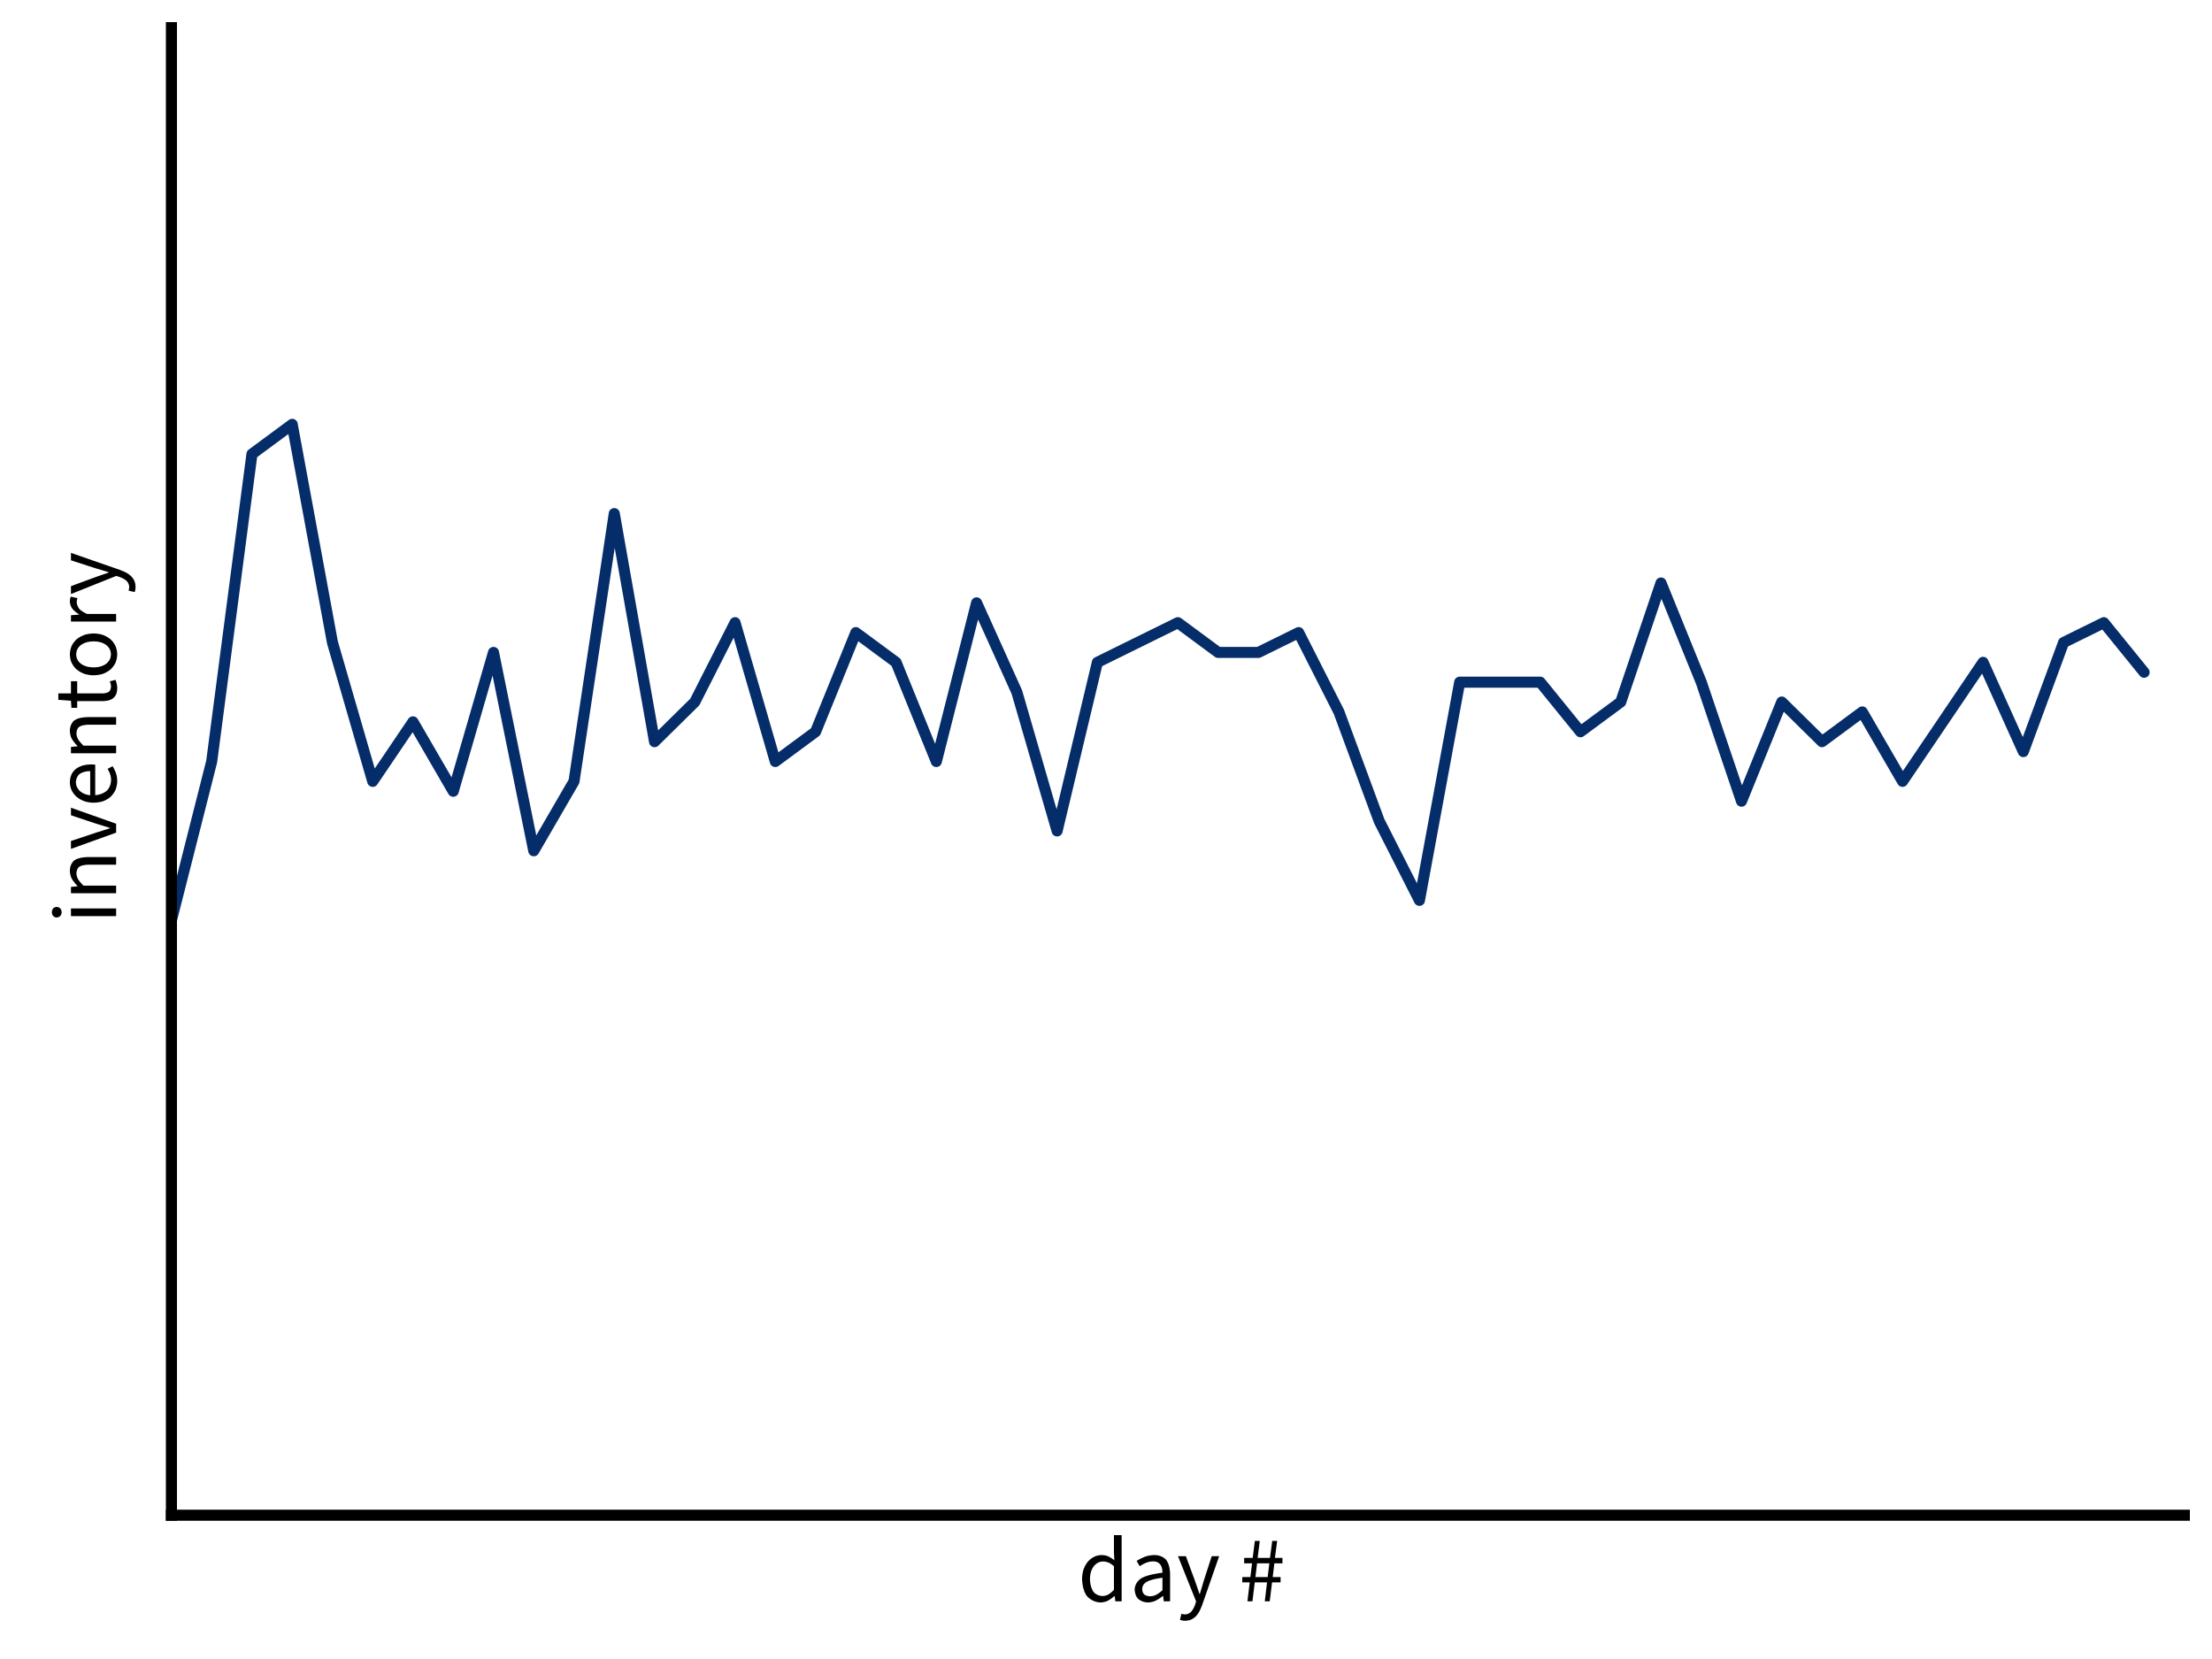
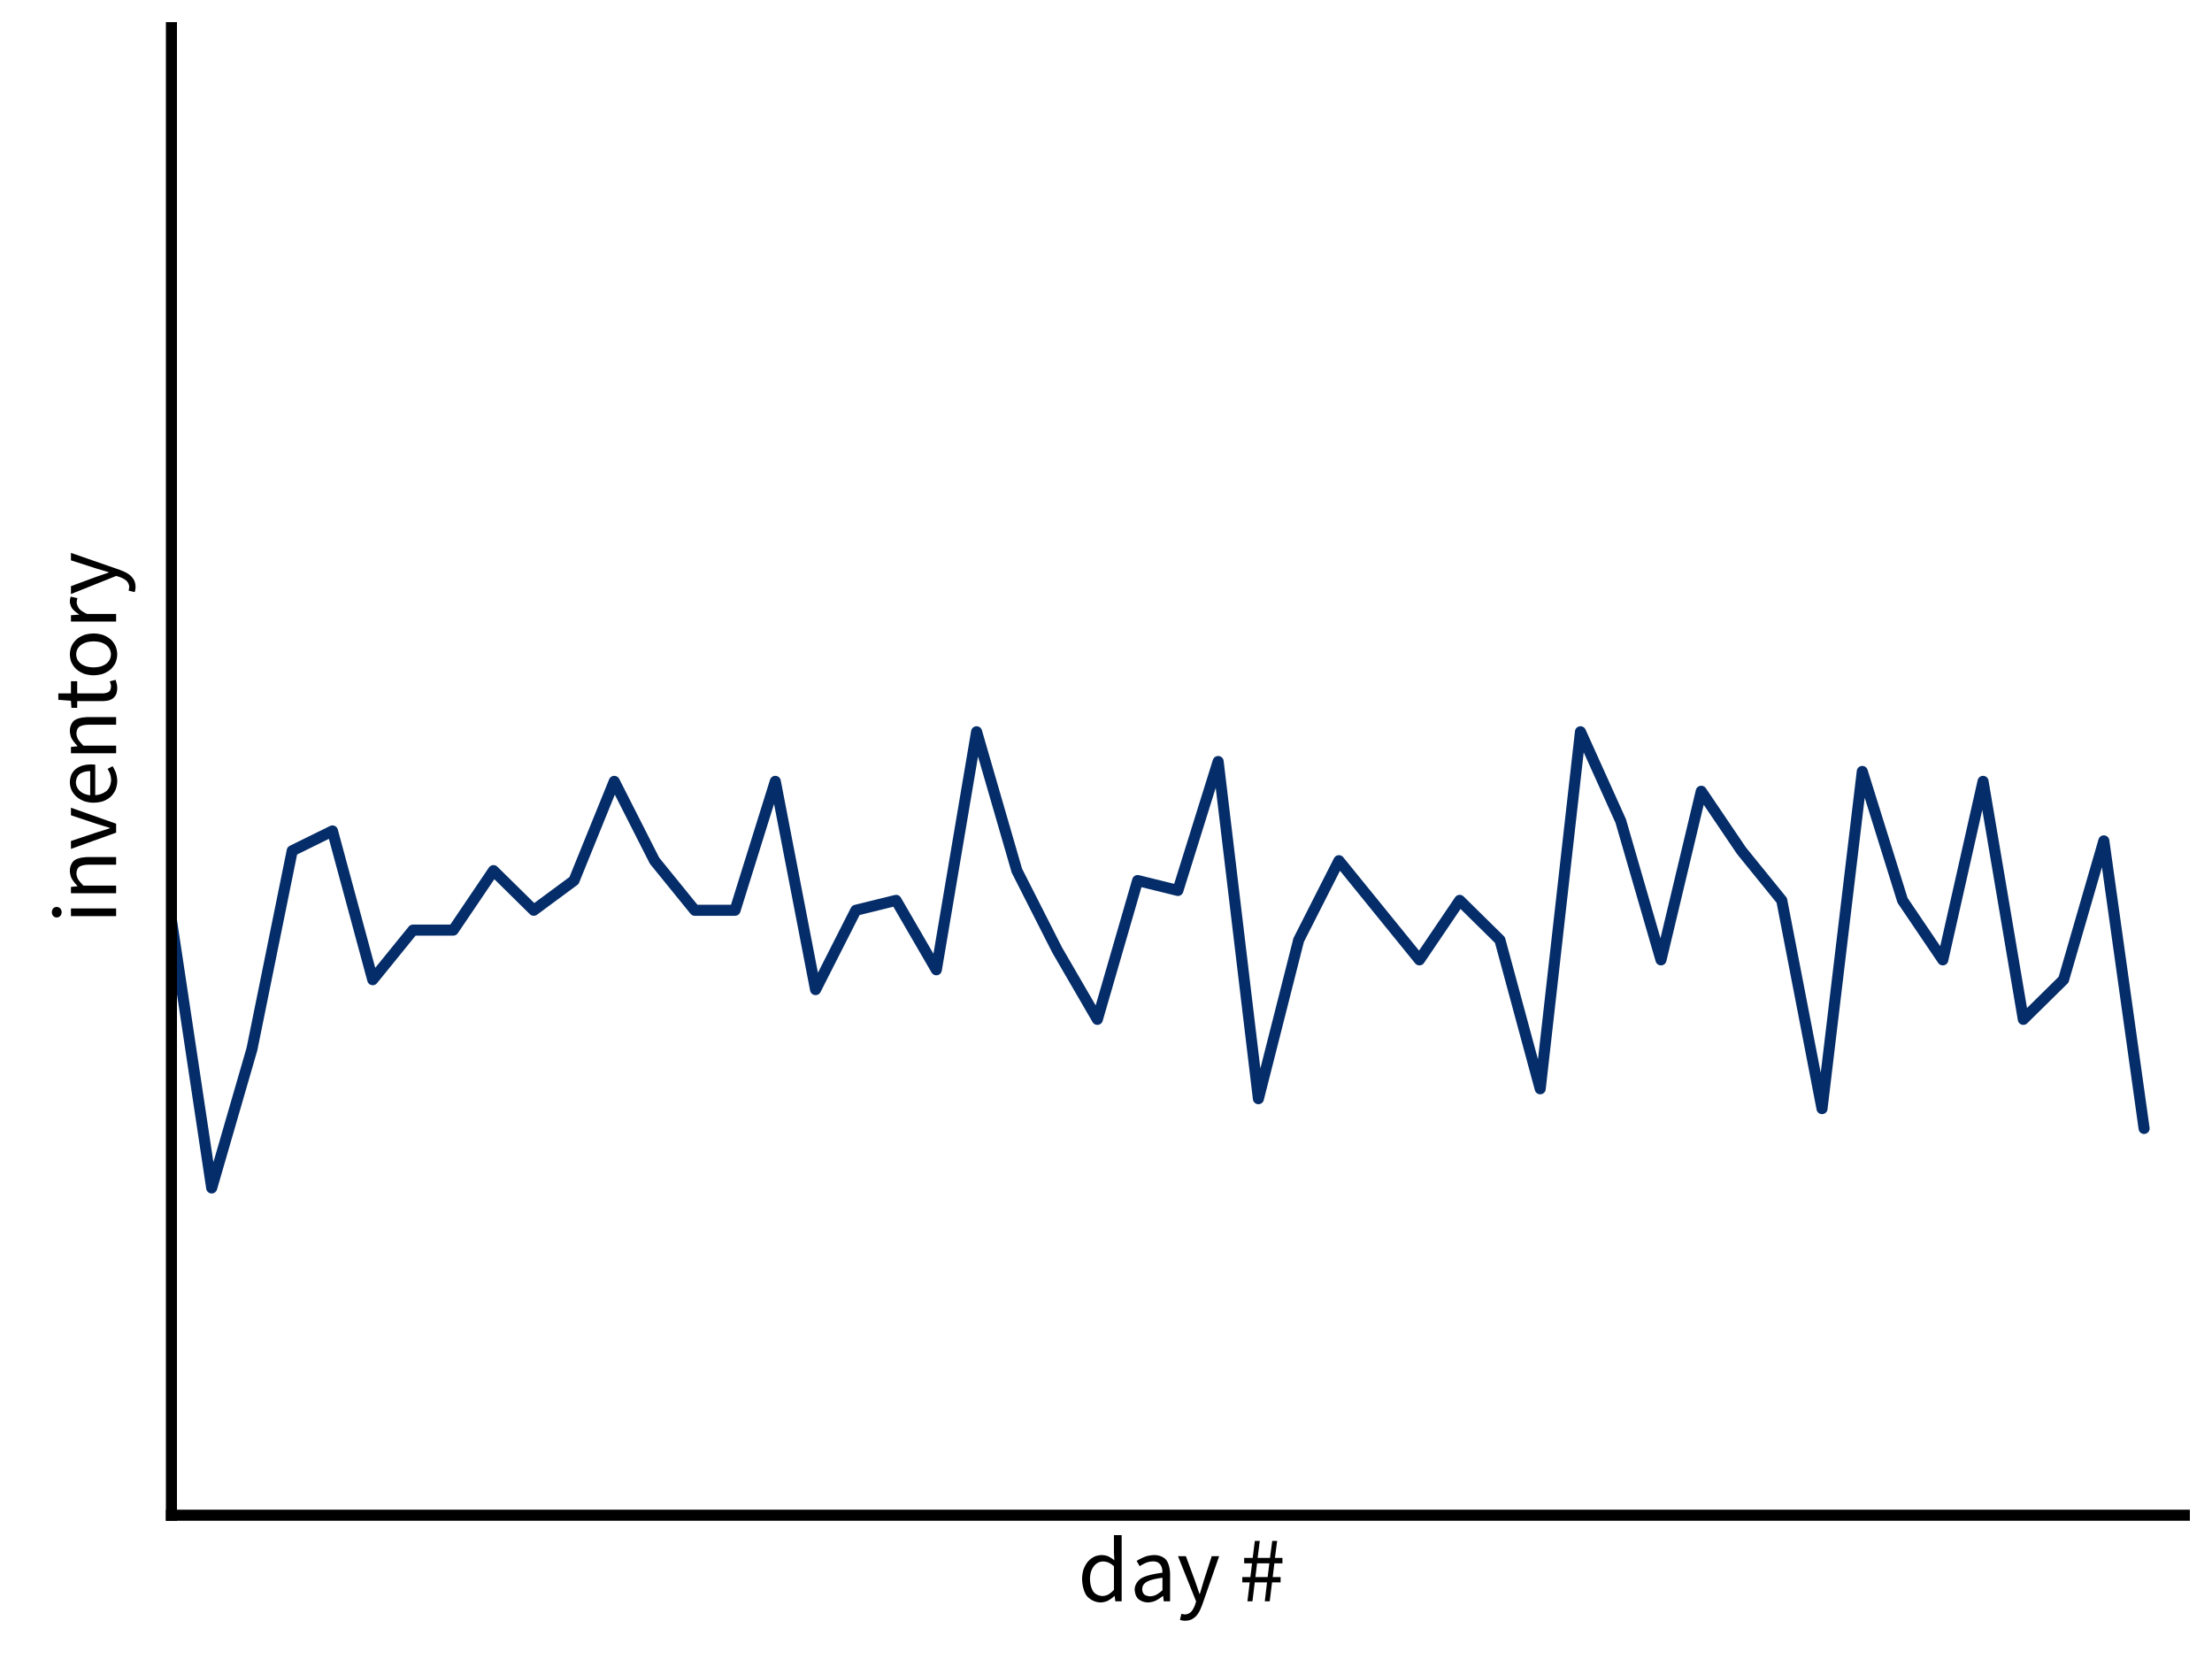
<svg xmlns="http://www.w3.org/2000/svg" height="600" stroke-opacity="1" viewBox="0.0 0.0 800.0 600.0" font-size="1" width="800" stroke="rgb(0,0,0)" version="1.1">
  <defs />
  <g stroke-linejoin="bevel" stroke-opacity="0.0" fill-opacity="0.0" stroke="rgb(0,0,0)" stroke-width="0.0" fill="rgb(0,0,0)" stroke-linecap="butt" stroke-miterlimit="10.0">
    <path d="M 0,0 v 600 h 800 v -600 Z" />
  </g>
  <g stroke-linejoin="round" stroke-opacity="1.0" fill-opacity="0.0" stroke="rgb(5,45,105)" stroke-width="4" fill="rgb(0,0,0)" stroke-linecap="round" stroke-miterlimit="10.0">
    <defs>
      <clipPath id="myClip1">
        <path d="M 62,10 v 538 h 728 v -538 Z" />
      </clipPath>
    </defs>
    <g clip-path="url(#myClip1)">
-       <path d="M 62,332.8 l 14.56,-57.387 l 14.56,-111.187 l 14.56,-10.76 l 14.56,78.907 l 14.56,50.213 l 14.56,-21.52 l 14.56,25.107 l 14.56,-50.213 l 14.56,71.733 l 14.56,-25.107 l 14.56,-96.84 l 14.56,82.493 l 14.56,-14.347 l 14.56,-28.693 l 14.56,50.213 l 14.56,-10.76 l 14.56,-35.867 l 14.56,10.76 l 14.56,35.867 l 14.56,-57.387 l 14.56,32.28 l 14.56,50.213 l 14.56,-60.973 l 14.56,-7.173 l 14.56,-7.173 l 14.56,10.76 h 14.56 l 14.56,-7.173 l 14.56,28.693 l 14.56,39.453 l 14.56,28.693 l 14.56,-78.907 h 14.56 h 14.56 l 14.56,17.933 l 14.56,-10.76 l 14.56,-43.04 l 14.56,35.867 l 14.56,43.04 l 14.56,-35.867 l 14.56,14.347 l 14.56,-10.76 l 14.56,25.107 l 14.56,-21.52 l 14.56,-21.52 l 14.56,32.28 l 14.56,-39.453 l 14.56,-7.173 l 14.56,17.933 " />
+       <path d="M 62,332.8 l 14.56,96.84 l 14.56,-50.213 l 14.56,-71.733 l 14.56,-7.173 l 14.56,53.8 l 14.56,-17.933 h 14.56 l 14.56,-21.52 l 14.56,14.347 l 14.56,-10.76 l 14.56,-35.867 l 14.56,28.693 l 14.56,17.933 h 14.56 l 14.56,-46.627 l 14.56,75.32 l 14.56,-28.693 l 14.56,-3.587 l 14.56,25.107 l 14.56,-86.08 l 14.56,50.213 l 14.56,28.693 l 14.56,25.107 l 14.56,-50.213 l 14.56,3.587 l 14.56,-46.627 l 14.56,121.947 l 14.56,-57.387 l 14.56,-28.693 l 14.56,17.933 l 14.56,17.933 l 14.56,-21.52 l 14.56,14.347 l 14.56,53.8 l 14.56,-129.12 l 14.56,32.28 l 14.56,50.213 l 14.56,-60.973 l 14.56,21.52 l 14.56,17.933 l 14.56,75.32 l 14.56,-121.947 l 14.56,46.627 l 14.56,21.52 l 14.56,-64.56 l 14.56,86.08 l 14.56,-14.347 l 14.56,-50.213 l 14.56,104.013 " />
    </g>
  </g>
  <g stroke-linejoin="bevel" stroke-opacity="0.0" fill-opacity="1.0" stroke="rgb(0,0,0)" stroke-width="0.0" fill="rgb(0,0,0)" stroke-linecap="butt" stroke-miterlimit="10.0">
    <path d="M 42,334.076 ZM 22.302,329.908 c 0,0.807 -0.504,1.361 -0.504 1.361c -0.504,0.555 -1.277,0.555 -1.277 0.555c -0.807,0 -1.294,-0.555 -1.294 -0.555c -0.487,-0.555 -0.487,-1.361 -0.487 -1.361c -0,-0.807 0.487,-1.361 0.487 -1.361c 0.487,-0.555 1.294,-0.555 1.294 -0.555c 0.773,-0 1.277,0.555 1.277 0.555c 0.504,0.555 0.504,1.361 0.504 1.361ZM 22.302,329.908 ZM 25.664,331.319 l -0,-2.756 l 16.336,-0 l 0,2.756 l -16.336,0 ZM 42,325.807 ZM 25.664,323.05 l -0,-2.286 l 2.353,-0.235 l -0,-0.101 c -1.177,-1.177 -1.966,-2.471 -1.966 -2.471c -0.79,-1.294 -0.79,-3.008 -0.79 -3.008c -0,-2.588 1.613,-3.781 1.613 -3.781c 1.613,-1.193 4.773,-1.193 4.773 -1.193l 10.353,-0 l 0,2.756 l -9.983,0 c -2.319,0 -3.345,0.74 -3.345 0.74c -1.025,0.74 -1.025,2.353 -1.025 2.353c 0,1.277 0.639,2.252 0.639 2.252c 0.639,0.975 1.882,2.219 1.882 2.219l 11.832,-0 l 0,2.756 l -16.336,0 ZM 42,307.42 ZM 25.664,307.017 l -0,-2.857 l 9.277,-3.092 c 1.21,-0.37 2.42,-0.756 2.42 -0.756c 1.21,-0.387 2.387,-0.756 2.387 -0.756l -0,-0.135 c -1.177,-0.37 -2.387,-0.74 -2.387 -0.74l -2.42,-0.74 l -9.277,-3.092 l -0,-2.723 l 16.336,5.782 l 0,3.227 ZM 42,291.857 ZM 33.865,290.311 c -2.017,0 -3.613,-0.622 -3.613 -0.622c -1.597,-0.622 -2.706,-1.647 -2.706 -1.647c -1.109,-1.025 -1.698,-2.336 -1.698 -2.336c -0.588,-1.311 -0.588,-2.723 -0.588 -2.723c -0,-1.546 0.538,-2.773 0.538 -2.773c 0.538,-1.227 1.546,-2.05 1.546 -2.05c 1.008,-0.824 2.42,-1.26 2.42 -1.26c 1.412,-0.437 3.16,-0.437 3.16 -0.437c 0.908,-0 1.513,0.101 1.513 0.101l 0,11.025 c 2.655,-0.168 4.202,-1.63 4.202 -1.63c 1.546,-1.462 1.546,-3.815 1.546 -3.815c -0,-1.177 -0.353,-2.168 -0.353 -2.168c -0.353,-0.992 -0.924,-1.899 -0.924 -1.899l 1.815,-0.975 c 0.672,1.076 1.177,2.387 1.177 2.387c 0.504,1.311 0.504,2.992 0.504 2.992c 0,1.647 -0.588,3.076 -0.588 3.076c -0.588,1.429 -1.681,2.487 -1.681 2.487c -1.092,1.059 -2.672,1.664 -2.672 1.664c -1.58,0.605 -3.597,0.605 -3.597 0.605ZM 33.865,290.311 ZM 32.622,278.882 c -2.521,0 -3.849,1.059 -3.849 1.059c -1.328,1.059 -1.328,2.975 -1.328 2.975c 0,0.874 0.353,1.664 0.353 1.664c 0.353,0.79 1.008,1.429 1.008 1.429c 0.655,0.639 1.613,1.059 1.613 1.059c 0.958,0.42 2.202,0.555 2.202 0.555l -0,-8.739 ZM 42,275.185 ZM 25.664,272.429 l -0,-2.286 l 2.353,-0.235 l -0,-0.101 c -1.177,-1.177 -1.966,-2.471 -1.966 -2.471c -0.79,-1.294 -0.79,-3.008 -0.79 -3.008c -0,-2.588 1.613,-3.781 1.613 -3.781c 1.613,-1.193 4.773,-1.193 4.773 -1.193l 10.353,-0 l 0,2.756 l -9.983,0 c -2.319,0 -3.345,0.74 -3.345 0.74c -1.025,0.74 -1.025,2.353 -1.025 2.353c 0,1.277 0.639,2.252 0.639 2.252c 0.639,0.975 1.882,2.219 1.882 2.219l 11.832,-0 l 0,2.756 l -16.336,0 ZM 42,256.798 ZM 27.916,253.571 l 0,2.42 l -2.084,0 l -0.168,-2.555 l -4.571,-0.336 l -0,-2.319 l 4.571,-0 l -0,-4.403 l 2.252,-0 l 0,4.403 l 9.076,-0 c 1.513,-0 2.336,-0.555 2.336 -0.555c 0.824,-0.555 0.824,-1.966 0.824 -1.966c -0,-0.437 -0.135,-0.941 -0.135 -0.941c -0.135,-0.504 -0.302,-0.908 -0.302 -0.908l 2.084,-0.538 c 0.235,0.672 0.42,1.462 0.42 1.462c 0.185,0.79 0.185,1.563 0.185 1.563c 0,1.311 -0.403,2.202 -0.403 2.202c -0.403,0.891 -1.109,1.445 -1.109 1.445c -0.706,0.555 -1.714,0.79 -1.714 0.79c -1.008,0.235 -2.219,0.235 -2.219 0.235l -9.042,0 ZM 42,245.773 ZM 33.865,244.227 c -2.05,0 -3.647,-0.622 -3.647 -0.622c -1.597,-0.622 -2.706,-1.664 -2.706 -1.664c -1.109,-1.042 -1.681,-2.403 -1.681 -2.403c -0.571,-1.361 -0.571,-2.874 -0.571 -2.874c -0,-1.513 0.571,-2.874 0.571 -2.874c 0.571,-1.361 1.681,-2.403 1.681 -2.403c 1.109,-1.042 2.706,-1.664 2.706 -1.664c 1.597,-0.622 3.647,-0.622 3.647 -0.622c 2.017,-0 3.613,0.622 3.613 0.622c 1.597,0.622 2.689,1.664 2.689 1.664c 1.092,1.042 1.664,2.403 1.664 2.403c 0.571,1.361 0.571,2.874 0.571 2.874c 0,1.513 -0.571,2.874 -0.571 2.874c -0.571,1.361 -1.664,2.403 -1.664 2.403c -1.092,1.042 -2.689,1.664 -2.689 1.664c -1.597,0.622 -3.613,0.622 -3.613 0.622ZM 33.865,244.227 ZM 33.865,241.37 c 1.412,-0 2.555,-0.336 2.555 -0.336c 1.143,-0.336 1.966,-0.958 1.966 -0.958c 0.824,-0.622 1.277,-1.496 1.277 -1.496c 0.454,-0.874 0.454,-1.916 0.454 -1.916c -0,-1.042 -0.454,-1.916 -0.454 -1.916c -0.454,-0.874 -1.277,-1.496 -1.277 -1.496c -0.824,-0.622 -1.966,-0.958 -1.966 -0.958c -1.143,-0.336 -2.555,-0.336 -2.555 -0.336c -1.412,0 -2.571,0.336 -2.571 0.336c -1.16,0.336 -2,0.958 -2 0.958c -0.84,0.622 -1.294,1.496 -1.294 1.496c -0.454,0.874 -0.454,1.916 -0.454 1.916c 0,1.042 0.454,1.916 0.454 1.916c 0.454,0.874 1.294,1.496 1.294 1.496c 0.84,0.622 2,0.958 2 0.958c 1.16,0.336 2.571,0.336 2.571 0.336ZM 42,227.555 ZM 25.664,224.798 l -0,-2.286 l 2.958,-0.235 l -0,-0.101 c -1.546,-0.84 -2.454,-2.034 -2.454 -2.034c -0.908,-1.193 -0.908,-2.605 -0.908 -2.605c -0,-0.975 0.336,-1.748 0.336 -1.748l 2.42,0.538 c -0.135,0.403 -0.202,0.74 -0.202 0.74c -0.067,0.336 -0.067,0.84 -0.067 0.84c 0,1.042 0.84,2.168 0.84 2.168c 0.84,1.126 2.924,1.966 2.924 1.966l 10.487,-0 l 0,2.756 l -16.336,0 ZM 42,215.252 ZM 46.504,213.605 l 0.151,-0.605 c 0,0 0.084,-0.639 0.084 -0.639c -0,-1.412 -0.992,-2.303 -0.992 -2.303c -0.992,-0.891 -2.504,-1.395 -2.504 -1.395l -1.21,-0.37 l -16.37,6.555 l -0,-2.857 l 9.042,-3.328 c 1.076,-0.37 2.269,-0.79 2.269 -0.79c 1.193,-0.42 2.336,-0.79 2.336 -0.79l -0,-0.135 c -1.109,-0.37 -2.319,-0.706 -2.319 -0.706c -1.21,-0.336 -2.286,-0.672 -2.286 -0.672l -9.042,-2.924 l -0,-2.689 l 17.681,6.151 c 1.21,0.437 2.252,0.975 2.252 0.975c 1.042,0.538 1.798,1.277 1.798 1.277c 0.756,0.74 1.193,1.681 1.193 1.681c 0.437,0.941 0.437,2.185 0.437 2.185c 0,0.571 -0.084,1.042 -0.084 1.042c -0.084,0.471 -0.252,0.874 -0.252 0.874l -2.185,-0.538 h 0 Z" />
  </g>
  <g stroke-linejoin="miter" stroke-opacity="1.0" fill-opacity="0.0" stroke="rgb(0,0,0)" stroke-width="4" fill="rgb(0,0,0)" stroke-linecap="square" stroke-miterlimit="10.0">
    <path d="M 62,548 v -538 " />
  </g>
  <g stroke-linejoin="miter" stroke-opacity="1.0" fill-opacity="0.0" stroke="rgb(0,0,0)" stroke-width="4" fill="rgb(0,0,0)" stroke-linecap="square" stroke-miterlimit="10.0">
    <path d="M 62,548 h 728 " />
  </g>
  <g stroke-linejoin="bevel" stroke-opacity="0.0" fill-opacity="1.0" stroke="rgb(0,0,0)" stroke-width="0.0" fill="rgb(0,0,0)" stroke-linecap="butt" stroke-miterlimit="10.0">
    <path d="M 389.765,579.143 ZM 391.344,571.008 c 0,-1.983 0.588,-3.58 0.588 -3.58c 0.588,-1.597 1.563,-2.706 1.563 -2.706c 0.975,-1.109 2.252,-1.714 2.252 -1.714c 1.277,-0.605 2.689,-0.605 2.689 -0.605c 1.412,0 2.454,0.504 2.454 0.504c 1.042,0.504 2.118,1.378 2.118 1.378l -0.135,-2.79 v -6.286 h 2.79 v 23.933 h -2.286 l -0.235,-1.916 h -0.101 c -0.975,0.941 -2.235,1.63 -2.235 1.63c -1.26,0.689 -2.706,0.689 -2.706 0.689c -3.092,-0 -4.924,-2.219 -4.924 -2.219c -1.832,-2.219 -1.832,-6.319 -1.832 -6.319ZM 391.344,571.008 ZM 394.202,570.975 c 0,2.958 1.177,4.605 1.177 4.605c 1.177,1.647 3.328,1.647 3.328 1.647c 1.143,0 2.151,-0.555 2.151 -0.555c 1.008,-0.555 2.017,-1.698 2.017 -1.698v -8.538 c -1.042,-0.941 -2,-1.328 -2 -1.328c -0.958,-0.387 -1.966,-0.387 -1.966 -0.387c -0.975,-0 -1.832,0.454 -1.832 0.454c -0.857,0.454 -1.496,1.277 -1.496 1.277c -0.639,0.824 -1.008,1.966 -1.008 1.966c -0.37,1.143 -0.37,2.555 -0.37 2.555ZM 408.42,579.143 ZM 410.37,574.908 c 0,-2.689 2.403,-4.118 2.403 -4.118c 2.403,-1.429 7.647,-2 7.647 -2c 0,-0.773 -0.151,-1.513 -0.151 -1.513c -0.151,-0.74 -0.538,-1.311 -0.538 -1.311c -0.387,-0.571 -1.025,-0.924 -1.025 -0.924c -0.639,-0.353 -1.647,-0.353 -1.647 -0.353c -1.445,-0 -2.672,0.538 -2.672 0.538c -1.227,0.538 -2.202,1.21 -2.202 1.21l -1.109,-1.916 c 1.143,-0.74 2.79,-1.429 2.79 -1.429c 1.647,-0.689 3.63,-0.689 3.63 -0.689c 2.992,0 4.336,1.832 4.336 1.832c 1.345,1.832 1.345,4.891 1.345 4.891v 10.017 h -2.286 l -0.235,-1.95 h -0.067 c -1.177,0.975 -2.538,1.664 -2.538 1.664c -1.361,0.689 -2.874,0.689 -2.874 0.689c -2.084,-0 -3.445,-1.21 -3.445 -1.21c -1.361,-1.21 -1.361,-3.429 -1.361 -3.429ZM 410.37,574.908 ZM 413.092,574.706 c 0,1.412 0.824,2.017 0.824 2.017c 0.824,0.605 2.034,0.605 2.034 0.605c 1.177,0 2.235,-0.555 2.235 -0.555c 1.059,-0.555 2.235,-1.63 2.235 -1.63v -4.538 c -2.05,0.269 -3.462,0.639 -3.462 0.639c -1.412,0.37 -2.269,0.874 -2.269 0.874c -0.857,0.504 -1.227,1.16 -1.227 1.16c -0.37,0.655 -0.37,1.429 -0.37 1.429ZM 425.63,579.143 ZM 427.277,583.647 l 0.605,0.151 c 0,0 0.639,0.084 0.639 0.084c 1.412,0 2.303,-0.992 2.303 -0.992c 0.891,-0.992 1.395,-2.504 1.395 -2.504l 0.37,-1.21 l -6.555,-16.37 h 2.857 l 3.328,9.042 c 0.37,1.076 0.79,2.269 0.79 2.269c 0.42,1.193 0.79,2.336 0.79 2.336h 0.135 c 0.37,-1.109 0.706,-2.319 0.706 -2.319c 0.336,-1.21 0.672,-2.286 0.672 -2.286l 2.924,-9.042 h 2.689 l -6.151,17.681 c -0.437,1.21 -0.975,2.252 -0.975 2.252c -0.538,1.042 -1.277,1.798 -1.277 1.798c -0.74,0.756 -1.681,1.193 -1.681 1.193c -0.941,0.437 -2.185,0.437 -2.185 0.437c -0.571,-0 -1.042,-0.084 -1.042 -0.084c -0.471,-0.084 -0.874,-0.252 -0.874 -0.252l 0.538,-2.185 h 0 ZM 448.118,579.143 ZM 451.983,572.286 h -2.689 v -1.916 h 2.924 l 0.605,-4.975 h -2.857 v -1.95 h 3.092 l 0.773,-6.151 h 1.782 l -0.773,6.151 h 4.471 l 0.807,-6.151 h 1.782 l -0.807,6.151 h 2.723 v 1.95 h -2.924 l -0.605,4.975 h 2.857 v 1.916 h -3.092 l -0.84,6.857 h -1.782 l 0.807,-6.857 h -4.437 l -0.84,6.857 h -1.815 ZM 451.983,572.286 ZM 458.471,570.37 l 0.605,-4.975 h -4.437 l -0.605,4.975 h 4.437 Z" />
  </g>
</svg>
